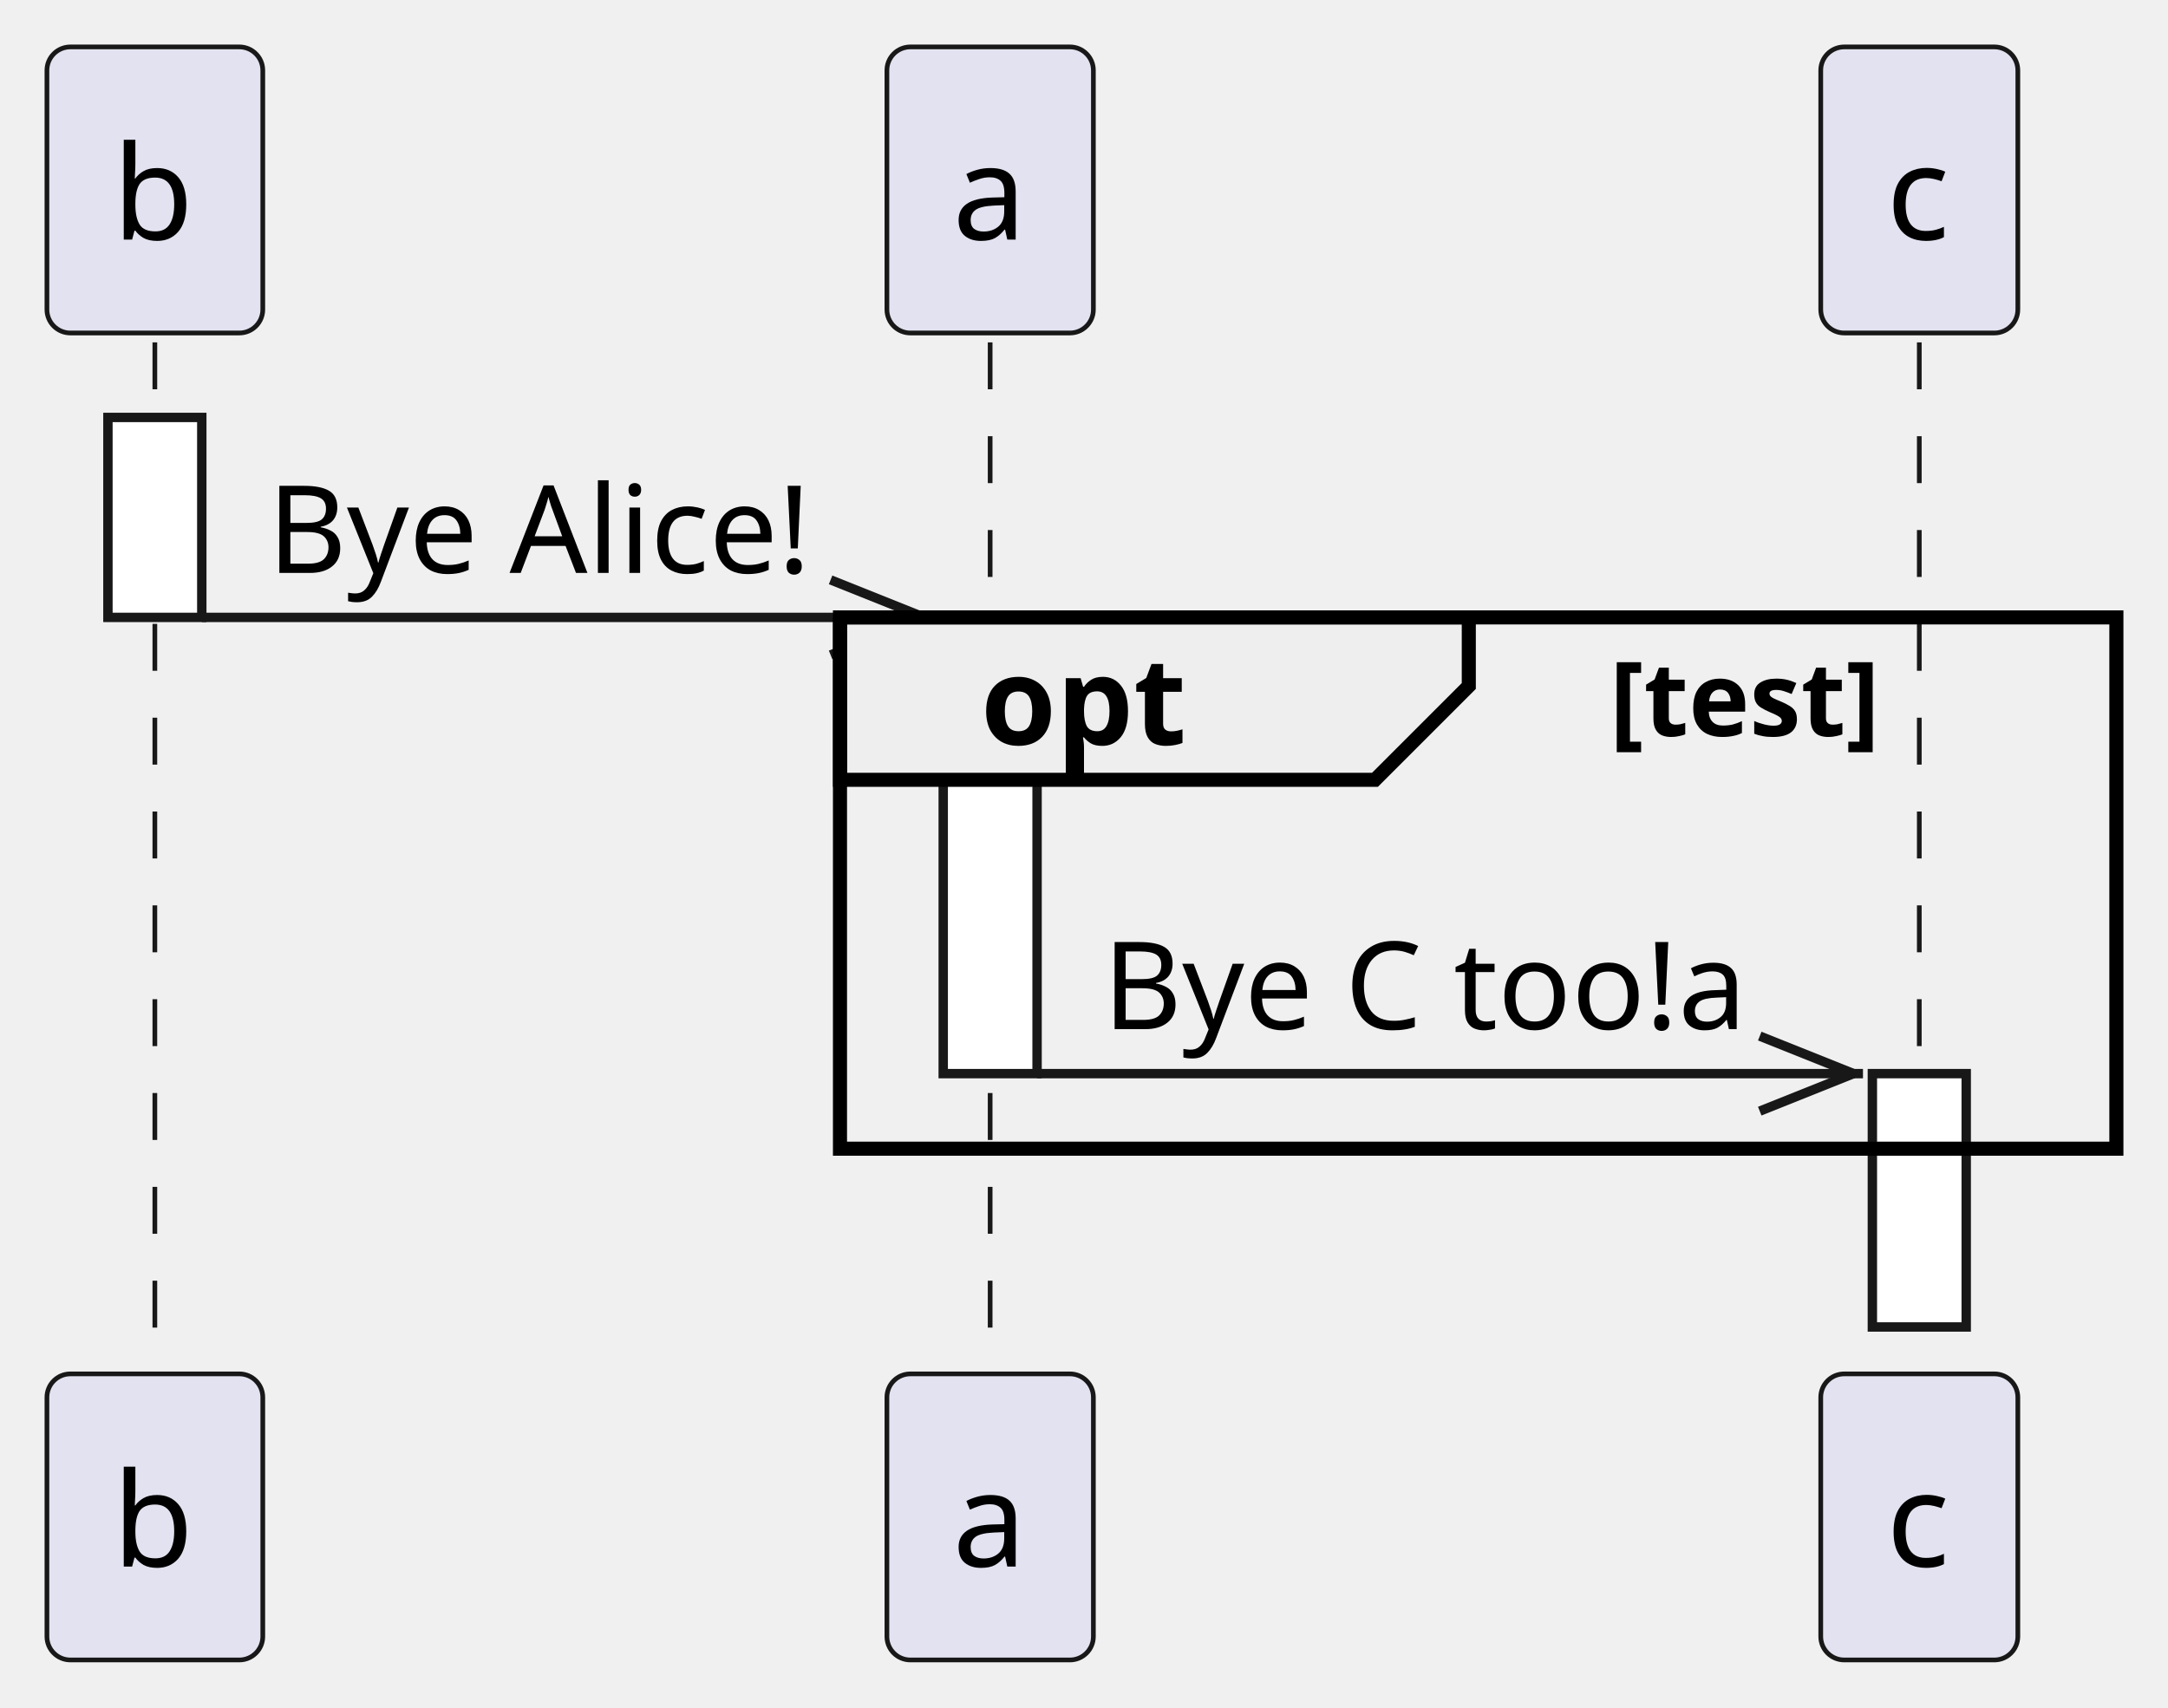
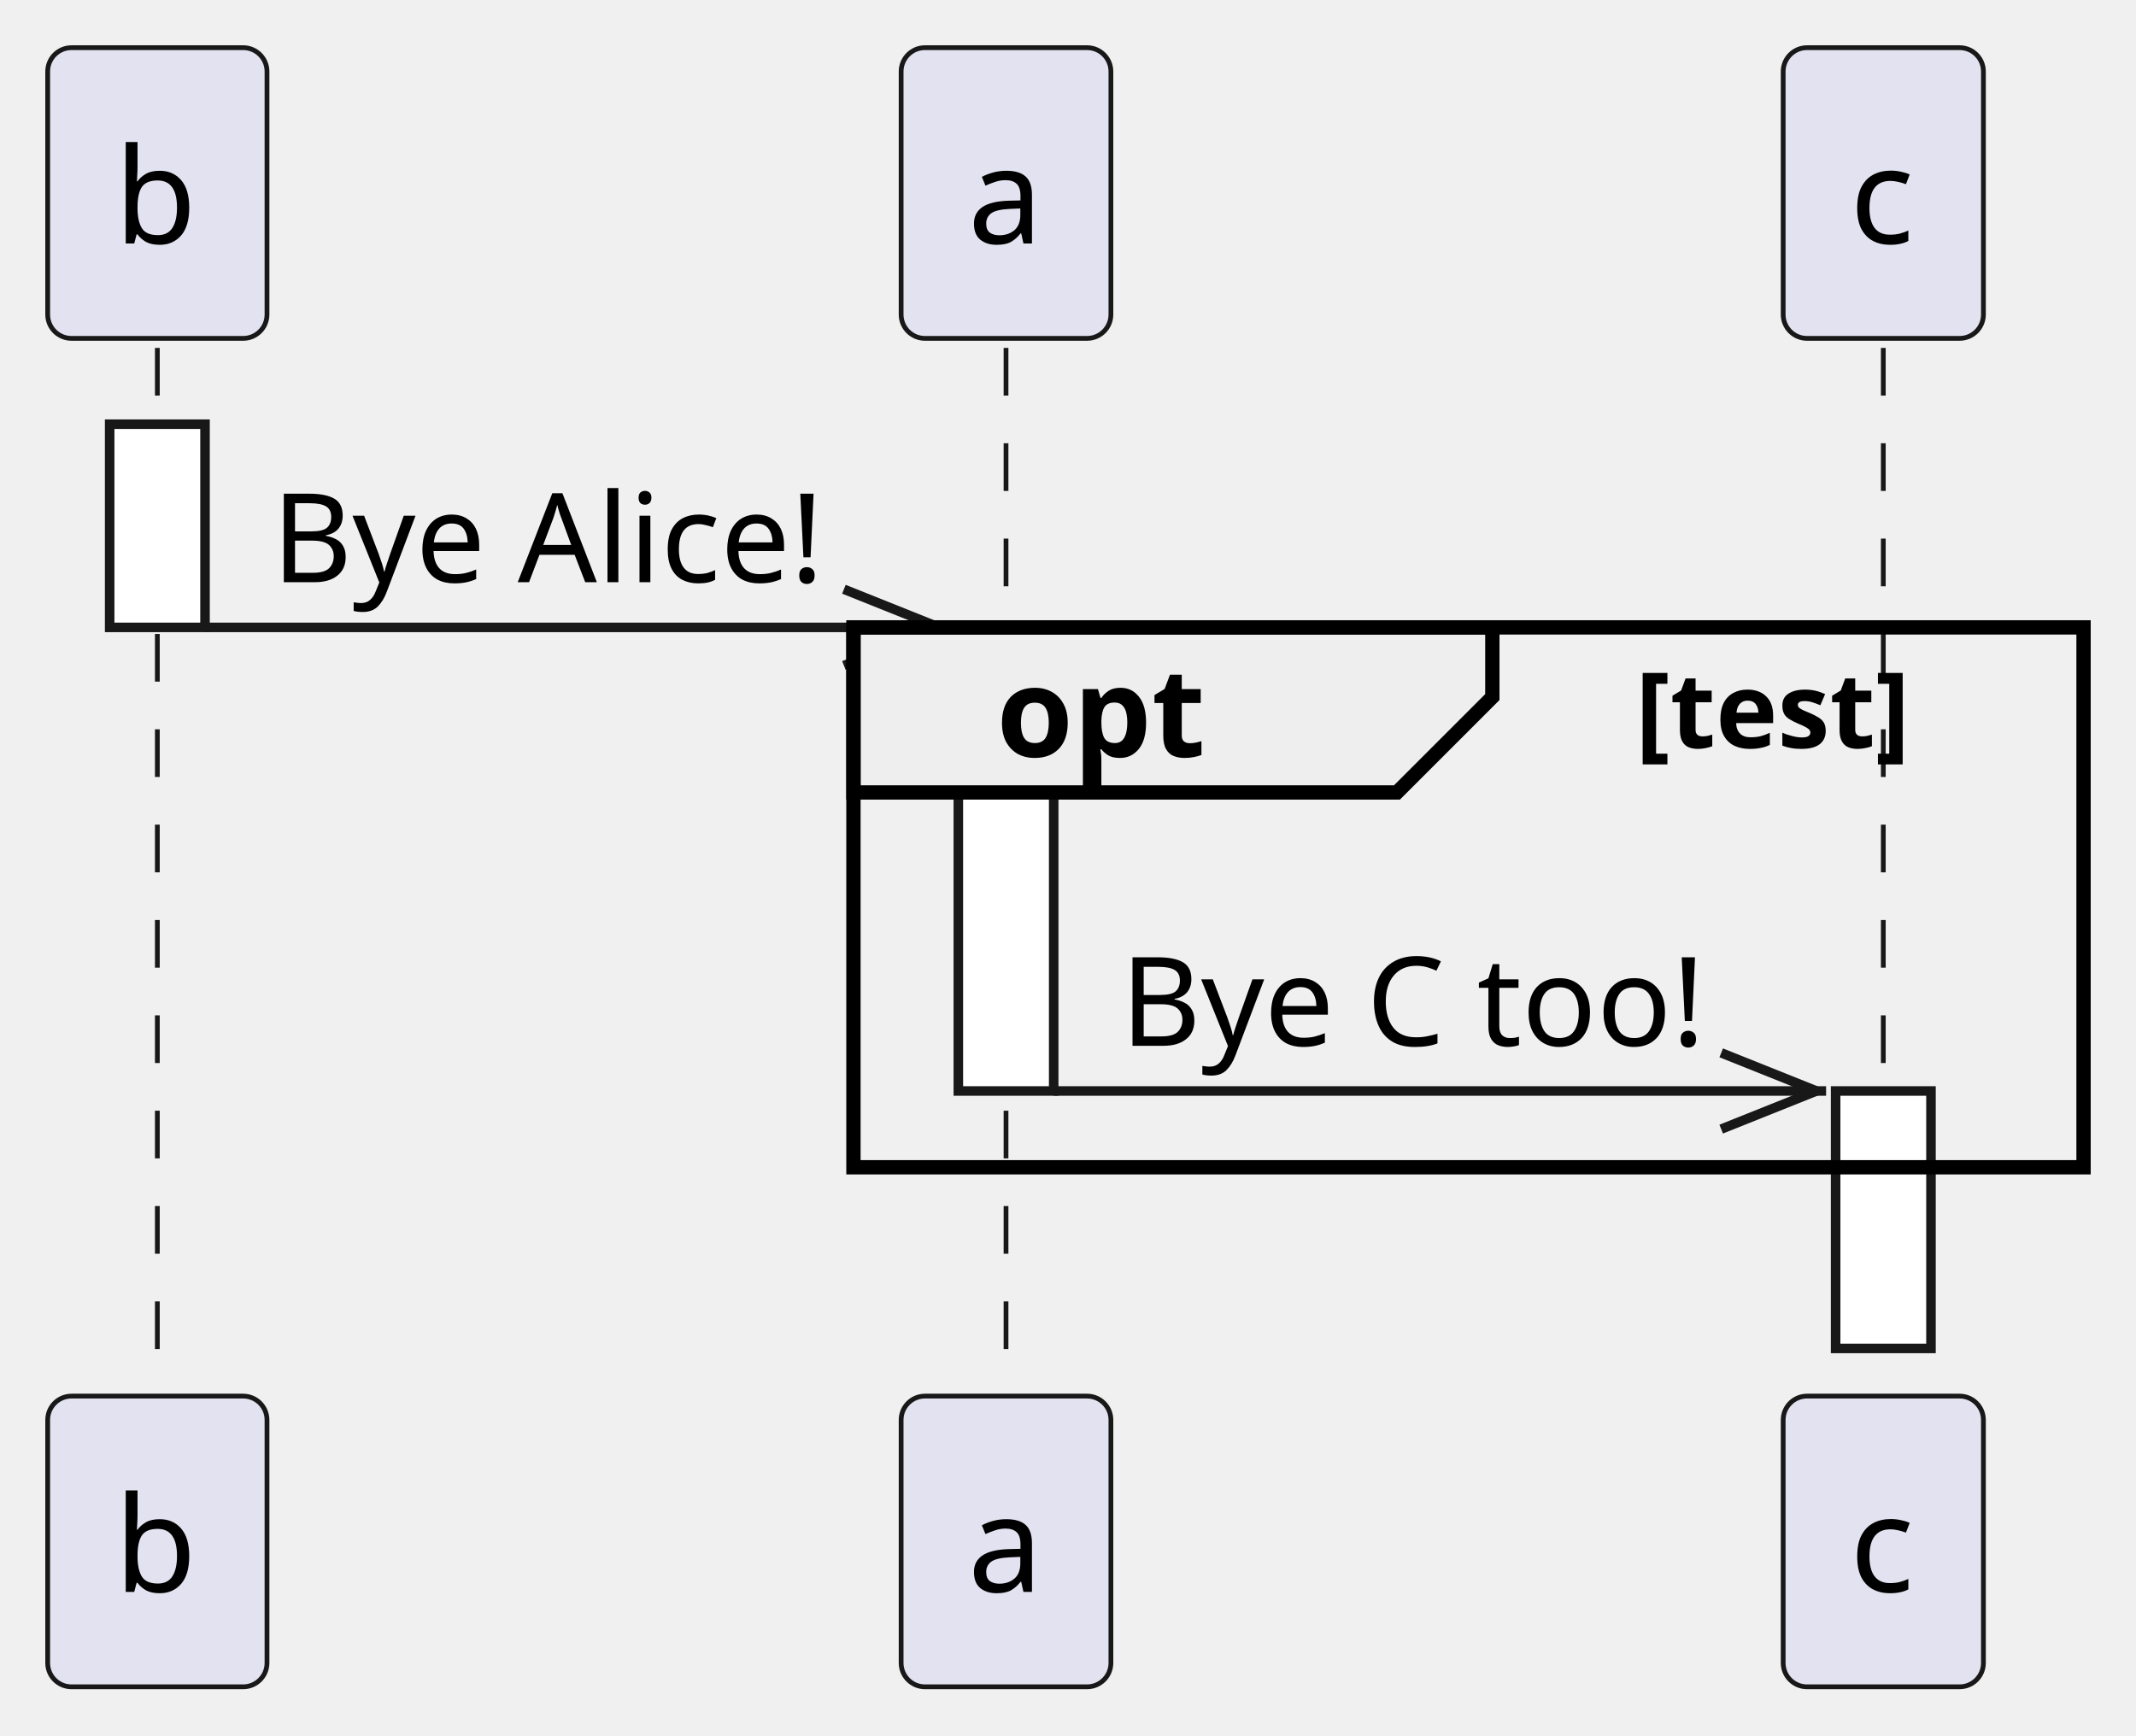
- <svg xmlns="http://www.w3.org/2000/svg" contentStyleType="text/css" height="182px" preserveAspectRatio="none" style="width:231px;height:182px;background:#FFFFFF;" version="1.1" viewBox="0 0 231 182" width="231px" zoomAndPan="magnify">
+ <svg xmlns="http://www.w3.org/2000/svg" contentStyleType="text/css" height="182px" preserveAspectRatio="none" style="width:224px;height:182px;background:#FFFFFF;" version="1.1" viewBox="0 0 224 182" width="224px" zoomAndPan="magnify">
  <defs />
  <g>
    <line style="stroke:#181818;stroke-width:0.5;stroke-dasharray:5.0,5.0;" x1="16.5" x2="16.5" y1="36.488" y2="146.42" />
    <rect fill="#FFFFFF" height="21.311" style="stroke:#181818;stroke-width:1.0;" width="10" x="11.5" y="44.488" />
    <line style="stroke:#181818;stroke-width:0.5;stroke-dasharray:5.0,5.0;" x1="105.5" x2="105.5" y1="36.488" y2="146.42" />
    <rect fill="#FFFFFF" height="48.621" style="stroke:#181818;stroke-width:1.0;" width="10" x="100.5" y="65.799" />
-     <line style="stroke:#181818;stroke-width:0.5;stroke-dasharray:5.0,5.0;" x1="204.5" x2="204.5" y1="36.488" y2="146.42" />
-     <rect fill="#FFFFFF" height="27" style="stroke:#181818;stroke-width:1.0;" width="10" x="199.5" y="114.42" />
+     <line style="stroke:#181818;stroke-width:0.5;stroke-dasharray:5.0,5.0;" x1="197.5" x2="197.5" y1="36.488" y2="146.42" />
+     <rect fill="#FFFFFF" height="27" style="stroke:#181818;stroke-width:1.0;" width="10" x="192.5" y="114.42" />
    <rect fill="#E2E2F0" height="30.488" rx="2.5" ry="2.5" style="stroke:#181818;stroke-width:0.5;" width="23" x="5" y="5" />
    <text fill="#000000" font-family="sans-serif" font-size="14" lengthAdjust="spacing" textLength="9" x="12" y="25.535">b</text>
    <rect fill="#E2E2F0" height="30.488" rx="2.5" ry="2.5" style="stroke:#181818;stroke-width:0.5;" width="22" x="94.5" y="5" />
    <text fill="#000000" font-family="sans-serif" font-size="14" lengthAdjust="spacing" textLength="8" x="101.5" y="25.535">a</text>
-     <rect fill="#E2E2F0" height="30.488" rx="2.5" ry="2.5" style="stroke:#181818;stroke-width:0.5;" width="21" x="194" y="5" />
-     <text fill="#000000" font-family="sans-serif" font-size="14" lengthAdjust="spacing" textLength="7" x="201" y="25.535">c</text>
+     <rect fill="#E2E2F0" height="30.488" rx="2.5" ry="2.5" style="stroke:#181818;stroke-width:0.5;" width="21" x="187" y="5" />
+     <text fill="#000000" font-family="sans-serif" font-size="14" lengthAdjust="spacing" textLength="7" x="194" y="25.535">c</text>
    <rect fill="#E2E2F0" height="30.488" rx="2.5" ry="2.5" style="stroke:#181818;stroke-width:0.5;" width="23" x="5" y="146.42" />
    <text fill="#000000" font-family="sans-serif" font-size="14" lengthAdjust="spacing" textLength="9" x="12" y="166.955">b</text>
    <rect fill="#E2E2F0" height="30.488" rx="2.5" ry="2.5" style="stroke:#181818;stroke-width:0.5;" width="22" x="94.5" y="146.42" />
    <text fill="#000000" font-family="sans-serif" font-size="14" lengthAdjust="spacing" textLength="8" x="101.5" y="166.955">a</text>
-     <rect fill="#E2E2F0" height="30.488" rx="2.5" ry="2.5" style="stroke:#181818;stroke-width:0.5;" width="21" x="194" y="146.42" />
-     <text fill="#000000" font-family="sans-serif" font-size="14" lengthAdjust="spacing" textLength="7" x="201" y="166.955">c</text>
+     <rect fill="#E2E2F0" height="30.488" rx="2.5" ry="2.5" style="stroke:#181818;stroke-width:0.5;" width="21" x="187" y="146.42" />
+     <text fill="#000000" font-family="sans-serif" font-size="14" lengthAdjust="spacing" textLength="7" x="194" y="166.955">c</text>
    <line style="stroke:#181818;stroke-width:1.0;" x1="98.5" x2="88.5" y1="65.799" y2="61.799" />
    <line style="stroke:#181818;stroke-width:1.0;" x1="98.5" x2="88.5" y1="65.799" y2="69.799" />
    <line style="stroke:#181818;stroke-width:1.0;" x1="21.5" x2="99.5" y1="65.799" y2="65.799" />
    <text fill="#000000" font-family="sans-serif" font-size="13" lengthAdjust="spacing" textLength="60" x="28.5" y="61.057">Bye Alice!</text>
    <path d="M89.5,65.799 L156.5,65.799 L156.5,73.109 L146.5,83.109 L89.5,83.109 L89.5,65.799 " fill="#EEEEEE" style="stroke:#000000;stroke-width:1.5;" />
-     <rect fill="none" height="56.621" style="stroke:#000000;stroke-width:1.5;" width="136" x="89.5" y="65.799" />
+     <rect fill="none" height="56.621" style="stroke:#000000;stroke-width:1.5;" width="129" x="89.5" y="65.799" />
    <text fill="#000000" font-family="sans-serif" font-size="13" font-weight="bold" lengthAdjust="spacing" textLength="22" x="104.5" y="79.367">opt</text>
    <text fill="#000000" font-family="sans-serif" font-size="11" font-weight="bold" lengthAdjust="spacing" textLength="28" x="171.5" y="78.434">[test]</text>
-     <line style="stroke:#181818;stroke-width:1.0;" x1="197.5" x2="187.5" y1="114.42" y2="110.42" />
-     <line style="stroke:#181818;stroke-width:1.0;" x1="197.5" x2="187.5" y1="114.42" y2="118.42" />
-     <line style="stroke:#181818;stroke-width:1.0;" x1="110.5" x2="198.5" y1="114.42" y2="114.42" />
-     <text fill="#000000" font-family="sans-serif" font-size="13" lengthAdjust="spacing" textLength="70" x="117.5" y="109.678">Bye C too!a</text>
+     <line style="stroke:#181818;stroke-width:1.0;" x1="190.5" x2="180.5" y1="114.42" y2="110.42" />
+     <line style="stroke:#181818;stroke-width:1.0;" x1="190.5" x2="180.5" y1="114.42" y2="118.42" />
+     <line style="stroke:#181818;stroke-width:1.0;" x1="110.5" x2="191.5" y1="114.42" y2="114.42" />
+     <text fill="#000000" font-family="sans-serif" font-size="13" lengthAdjust="spacing" textLength="63" x="117.5" y="109.678">Bye C too!</text>
  </g>
</svg>
